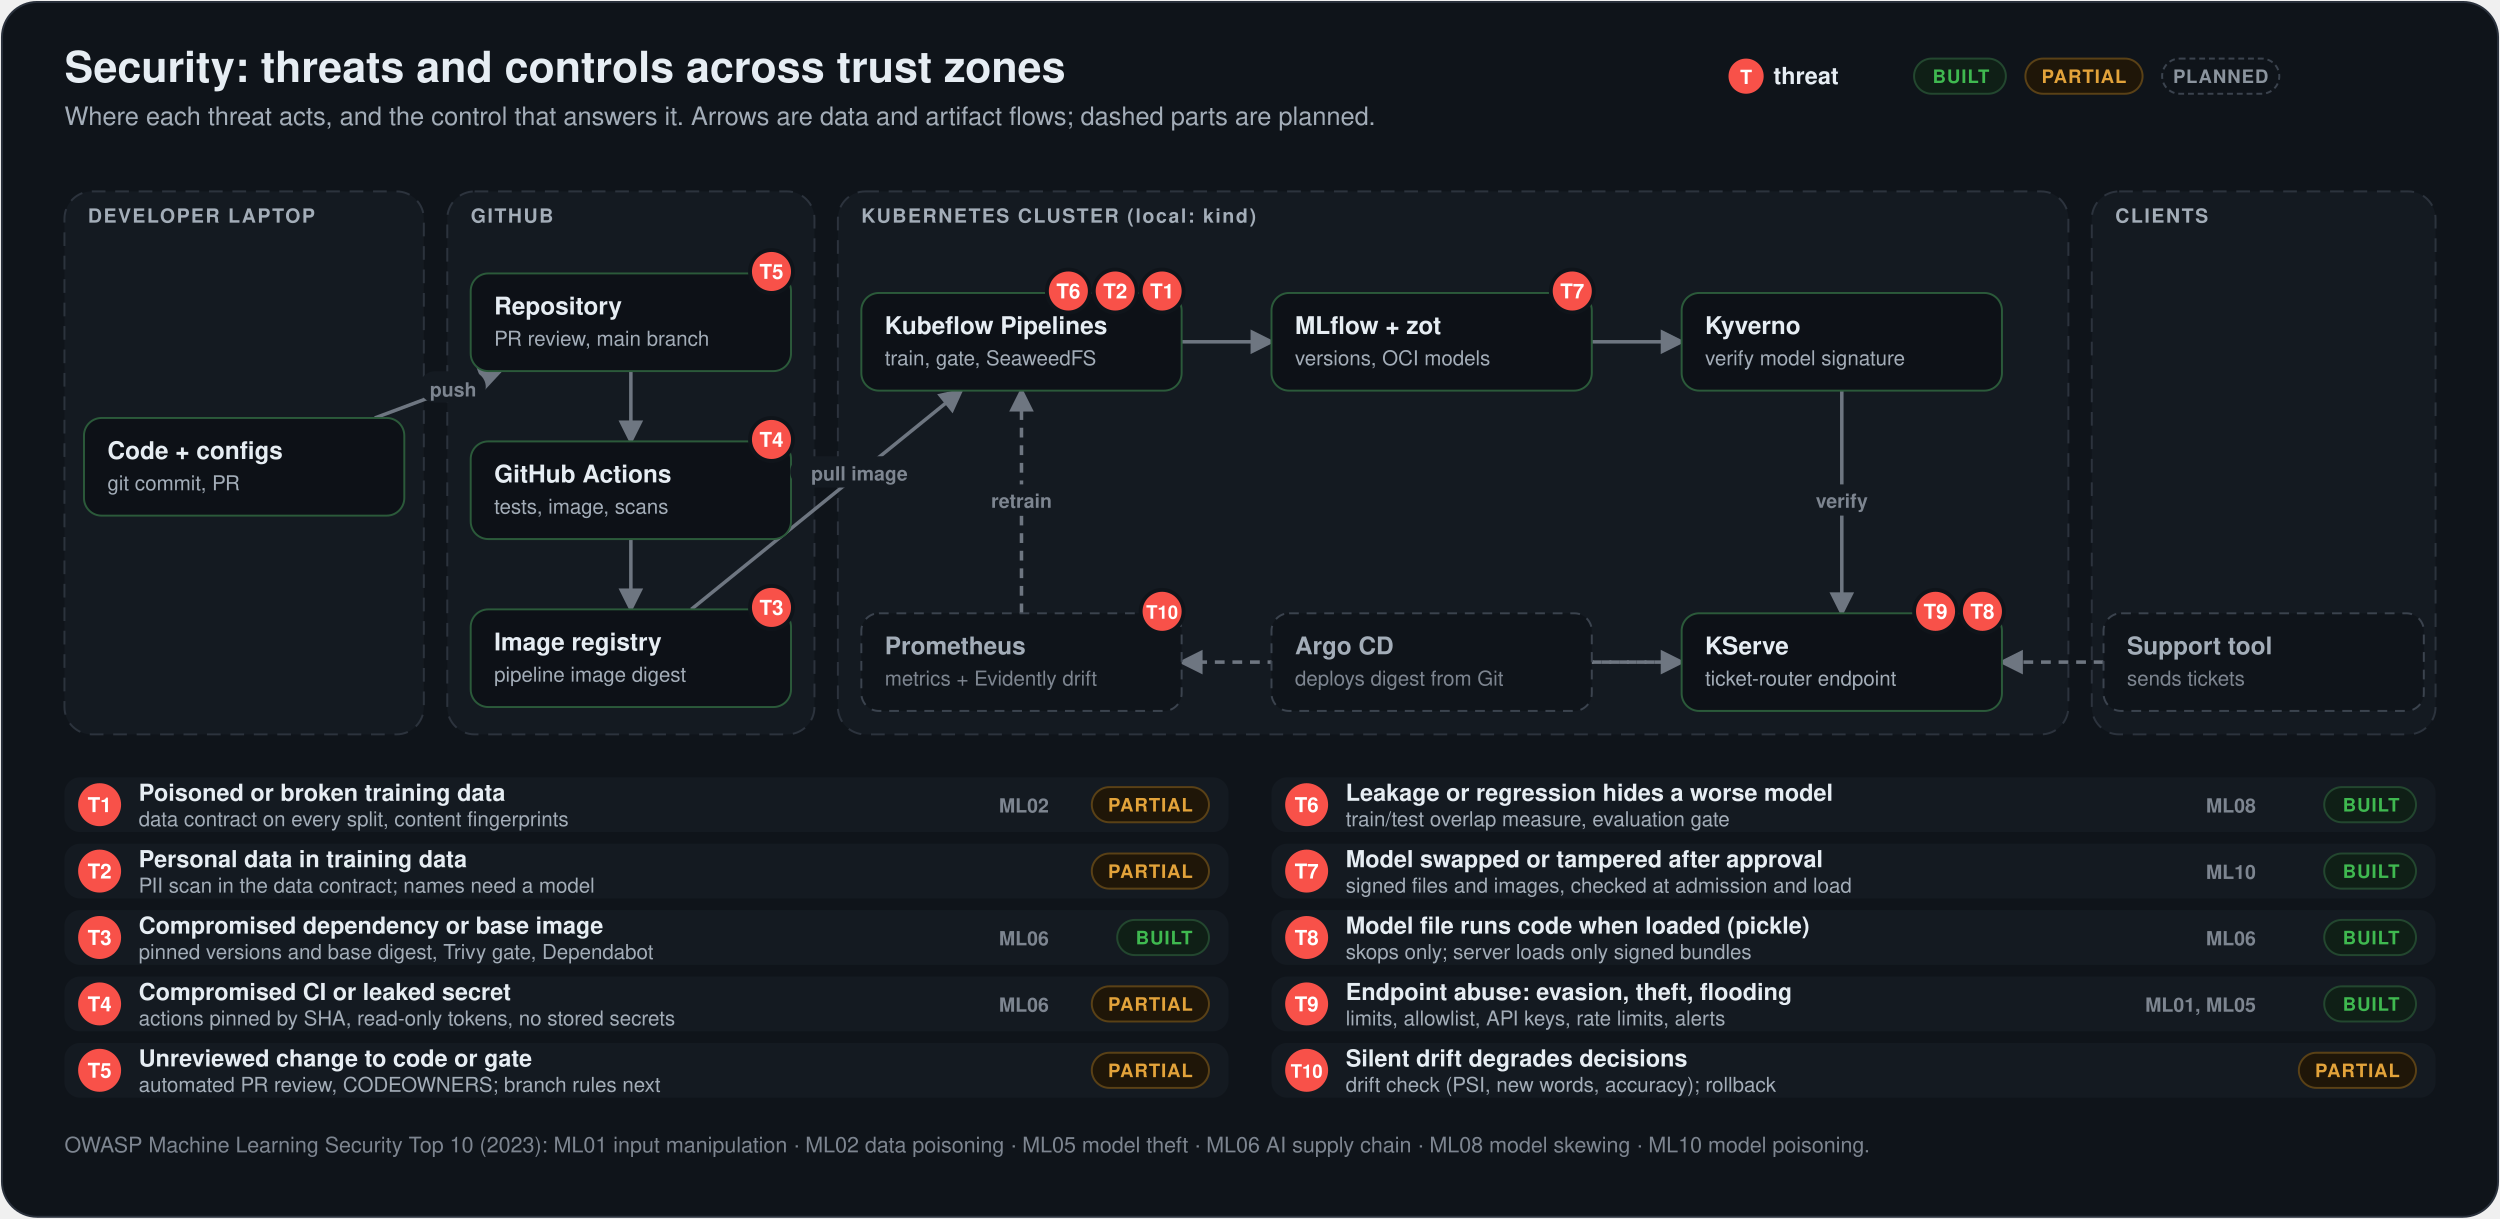
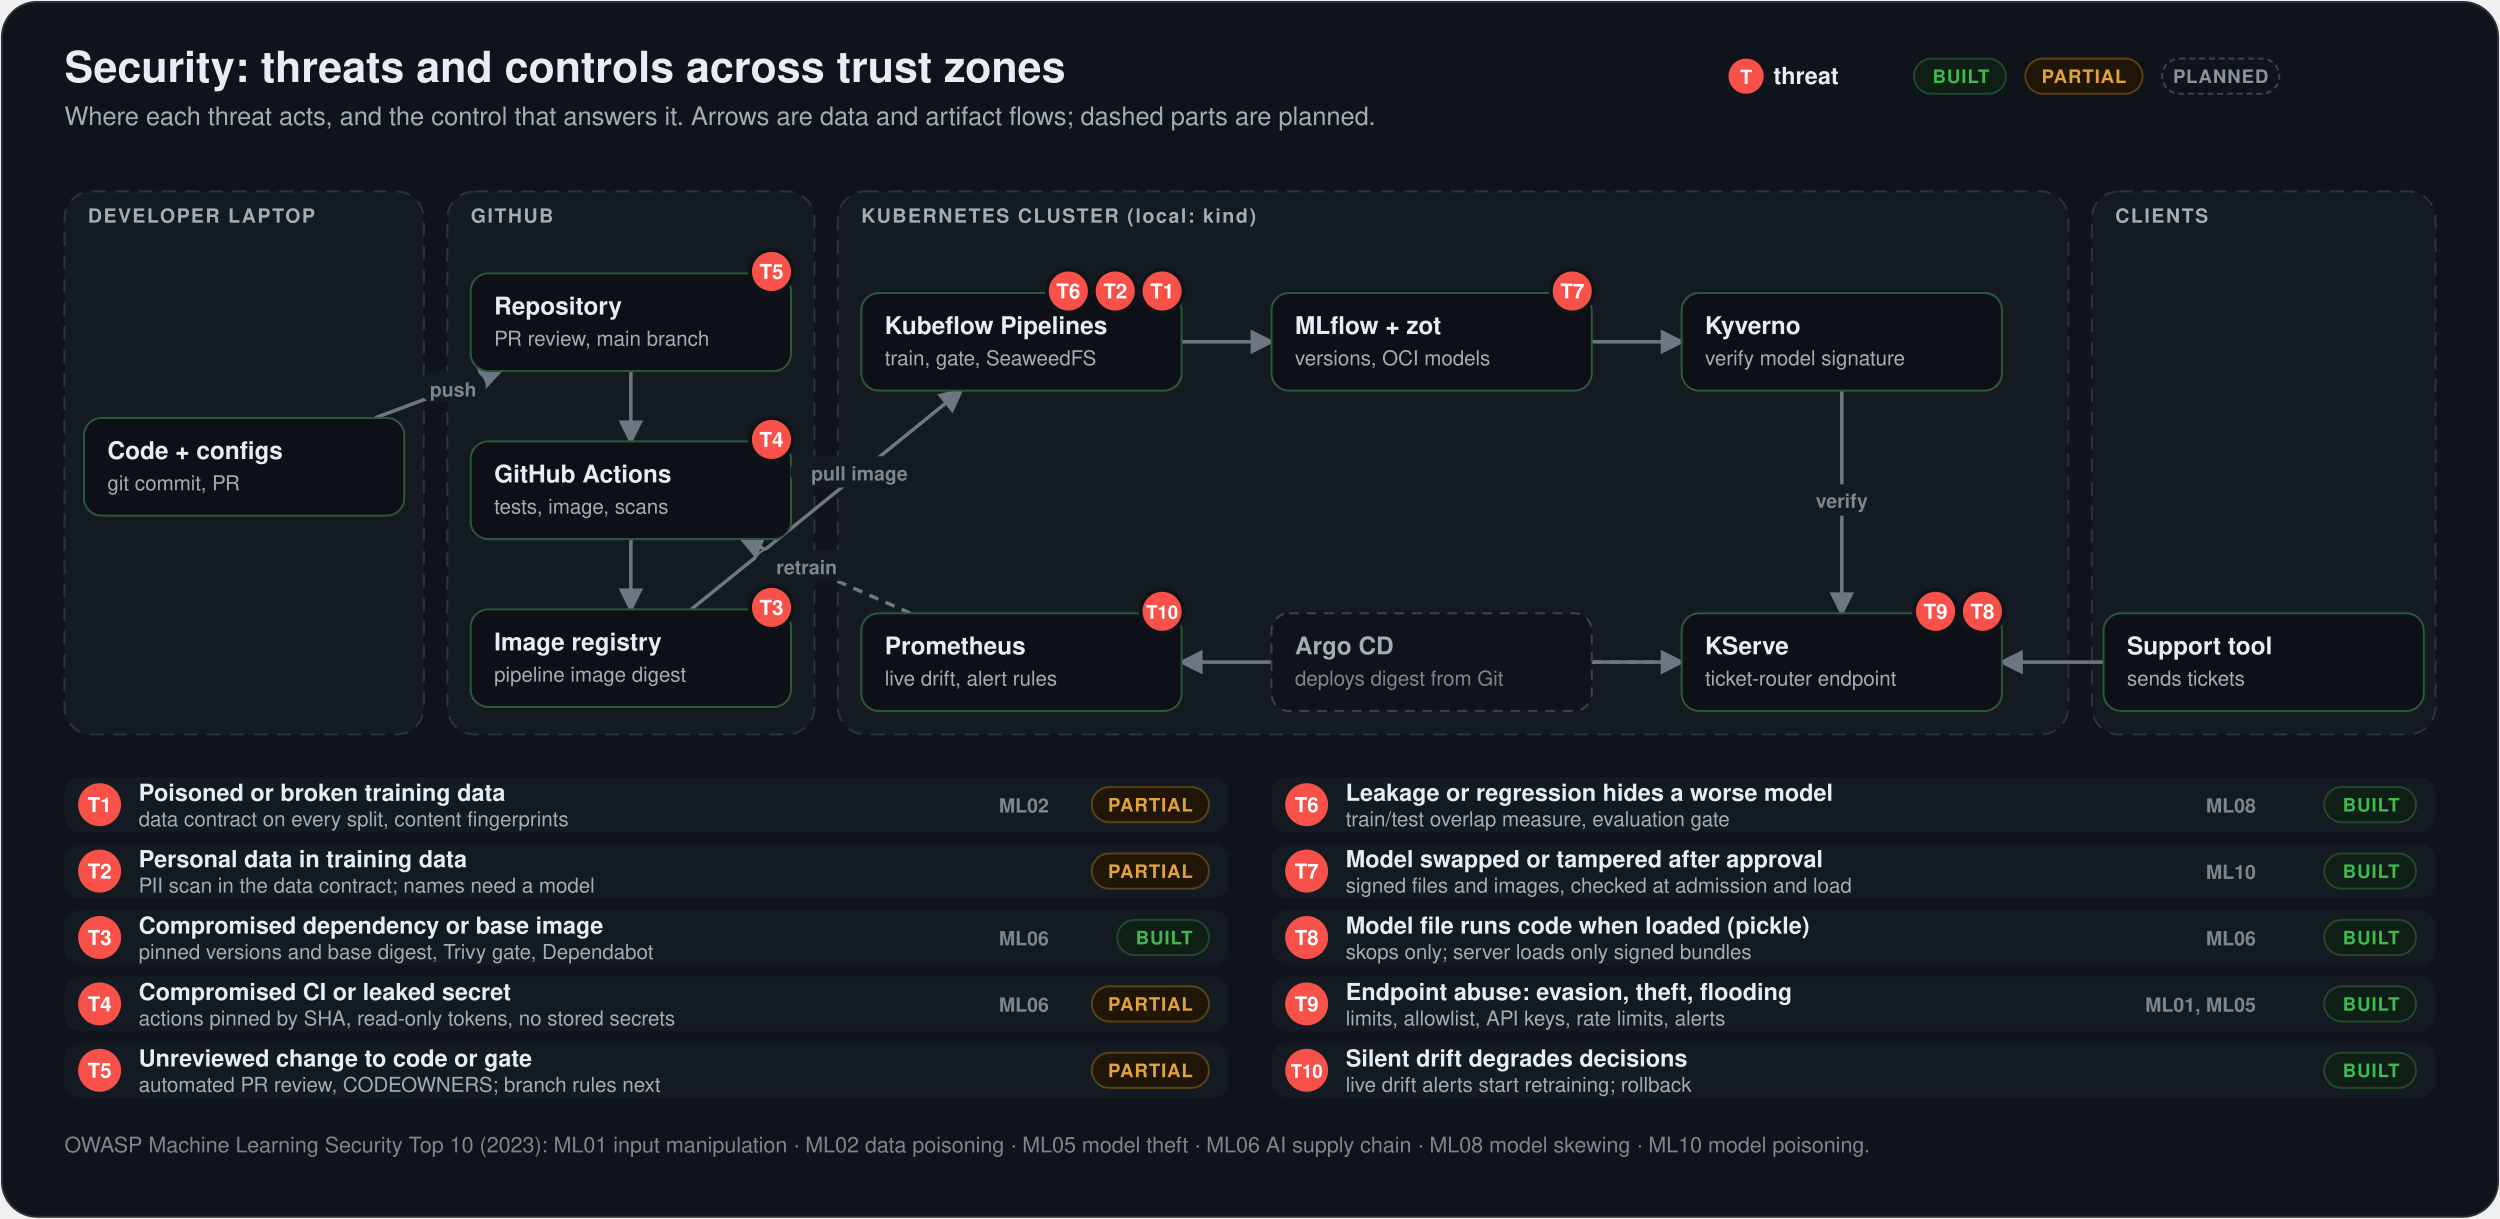
<svg xmlns="http://www.w3.org/2000/svg" width="1280" height="624" viewBox="0 0 1280 624" role="img" aria-labelledby="title desc" font-family="-apple-system, BlinkMacSystemFont, 'Segoe UI', Helvetica, Arial, sans-serif">
  <defs>
    <marker id="arrow" viewBox="0 0 10 10" refX="8.5" refY="5" markerWidth="7" markerHeight="7" orient="auto-start-reverse">
      <path d="M0 0 L10 5 L0 10 z" fill="#6e7681" />
    </marker>
  </defs>
  <rect x="1" y="1" width="1278" height="622" rx="18" fill="#0f141a" stroke="#2a313c" />
  <text x="33" y="42" font-size="22" font-weight="700" fill="#e6edf3" text-anchor="start">Security: threats and controls across trust zones</text>
  <text x="33" y="64" font-size="13" font-weight="400" fill="#a3adb8" text-anchor="start">Where each threat acts, and the control that answers it. Arrows are data and artifact flows; dashed parts are planned.</text>
  <rect x="980" y="30" width="47" height="18" rx="9" fill="#0f1f16" stroke="#23472f" />
  <text x="1004" y="42.5" font-size="9.5" font-weight="700" fill="#3fb950" text-anchor="middle" letter-spacing="0.5">BUILT</text>
  <rect x="1037" y="30" width="60" height="18" rx="9" fill="#1f1608" stroke="#5a4116" />
  <text x="1067" y="42.5" font-size="9.5" font-weight="700" fill="#e3a33a" text-anchor="middle" letter-spacing="0.5">PARTIAL</text>
  <rect x="1107" y="30" width="60" height="18" rx="9" fill="#0f141a" stroke="#3b434e" stroke-dasharray="3 2" />
  <text x="1137" y="42.5" font-size="9.5" font-weight="700" fill="#8b949e" text-anchor="middle" letter-spacing="0.5">PLANNED</text>
  <circle cx="894" cy="39" r="9" fill="#f85149" />
  <text x="894" y="43" font-size="10" font-weight="700" fill="#ffffff" text-anchor="middle">T</text>
  <text x="908" y="43" font-size="12" font-weight="600" fill="#e6edf3" text-anchor="start">threat</text>
  <rect x="33" y="98" width="184" height="278" rx="14" fill="#141a21" stroke="#2c333d" stroke-dasharray="7 5" />
  <text x="45" y="114" font-size="10" font-weight="700" fill="#a3adb8" text-anchor="start" letter-spacing="0.8">DEVELOPER LAPTOP</text>
  <rect x="229" y="98" width="188" height="278" rx="14" fill="#141a21" stroke="#2c333d" stroke-dasharray="7 5" />
  <text x="241" y="114" font-size="10" font-weight="700" fill="#a3adb8" text-anchor="start" letter-spacing="0.8">GITHUB</text>
  <rect x="429" y="98" width="630" height="278" rx="14" fill="#141a21" stroke="#2c333d" stroke-dasharray="7 5" />
  <text x="441" y="114" font-size="10" font-weight="700" fill="#a3adb8" text-anchor="start" letter-spacing="0.8">KUBERNETES CLUSTER  (local: kind)</text>
  <rect x="1071" y="98" width="176" height="278" rx="14" fill="#141a21" stroke="#2c333d" stroke-dasharray="7 5" />
  <text x="1083" y="114" font-size="10" font-weight="700" fill="#a3adb8" text-anchor="start" letter-spacing="0.8">CLIENTS</text>
  <line x1="191.9" y1="214.0" x2="256.1" y2="190.0" stroke="#6e7681" stroke-width="1.8" marker-end="url(#arrow)" />
  <line x1="323.0" y1="190.0" x2="323.0" y2="226.0" stroke="#6e7681" stroke-width="1.8" marker-end="url(#arrow)" />
  <line x1="323.0" y1="276.0" x2="323.0" y2="312.0" stroke="#6e7681" stroke-width="1.8" marker-end="url(#arrow)" />
  <line x1="353.9" y1="312.0" x2="492.1" y2="200.0" stroke="#6e7681" stroke-width="1.8" marker-end="url(#arrow)" />
  <line x1="605.0" y1="175.0" x2="651.0" y2="175.0" stroke="#6e7681" stroke-width="1.8" marker-end="url(#arrow)" />
  <line x1="815.0" y1="175.0" x2="861.0" y2="175.0" stroke="#6e7681" stroke-width="1.8" marker-end="url(#arrow)" />
  <line x1="815.0" y1="339.0" x2="861.0" y2="339.0" stroke="#6e7681" stroke-width="1.8" stroke-dasharray="5 4" marker-end="url(#arrow)" />
  <line x1="943.0" y1="200.0" x2="943.0" y2="314.0" stroke="#6e7681" stroke-width="1.8" marker-end="url(#arrow)" />
-   <line x1="1077.0" y1="339.0" x2="1025.0" y2="339.0" stroke="#6e7681" stroke-width="1.8" stroke-dasharray="5 4" marker-end="url(#arrow)" />
-   <line x1="861.0" y1="339.0" x2="605.0" y2="339.0" stroke="#6e7681" stroke-width="1.8" stroke-dasharray="5 4" marker-end="url(#arrow)" />
-   <line x1="523.0" y1="314.0" x2="523.0" y2="200.0" stroke="#6e7681" stroke-width="1.8" stroke-dasharray="5 4" marker-end="url(#arrow)" />
+   <line x1="1077.0" y1="339.0" x2="1025.0" y2="339.0" stroke="#6e7681" stroke-width="1.8" marker-end="url(#arrow)" />
+   <line x1="861.0" y1="339.0" x2="605.0" y2="339.0" stroke="#6e7681" stroke-width="1.8" marker-end="url(#arrow)" />
+   <line x1="466.2" y1="314.0" x2="379.8" y2="276.0" stroke="#6e7681" stroke-width="1.8" stroke-dasharray="5 4" marker-end="url(#arrow)" />
  <rect x="43" y="214" width="164" height="50" rx="9" fill="#0d1117" stroke="#2b5a3a" />
  <text x="55" y="235" font-size="12.5" font-weight="600" fill="#e6edf3" text-anchor="start">Code + configs</text>
  <text x="55" y="251" font-size="10.5" font-weight="400" fill="#a3adb8" text-anchor="start">git commit, PR</text>
  <rect x="241" y="140" width="164" height="50" rx="9" fill="#0d1117" stroke="#2b5a3a" />
  <text x="253" y="161" font-size="12.5" font-weight="600" fill="#e6edf3" text-anchor="start">Repository</text>
  <text x="253" y="177" font-size="10.5" font-weight="400" fill="#a3adb8" text-anchor="start">PR review, main branch</text>
  <rect x="241" y="226" width="164" height="50" rx="9" fill="#0d1117" stroke="#2b5a3a" />
  <text x="253" y="247" font-size="12.5" font-weight="600" fill="#e6edf3" text-anchor="start">GitHub Actions</text>
  <text x="253" y="263" font-size="10.5" font-weight="400" fill="#a3adb8" text-anchor="start">tests, image, scans</text>
  <rect x="241" y="312" width="164" height="50" rx="9" fill="#0d1117" stroke="#2b5a3a" />
  <text x="253" y="333" font-size="12.5" font-weight="600" fill="#e6edf3" text-anchor="start">Image registry</text>
  <text x="253" y="349" font-size="10.5" font-weight="400" fill="#a3adb8" text-anchor="start">pipeline image digest</text>
  <rect x="441" y="150" width="164" height="50" rx="9" fill="#0d1117" stroke="#2b5a3a" />
  <text x="453" y="171" font-size="12.5" font-weight="600" fill="#e6edf3" text-anchor="start">Kubeflow Pipelines</text>
  <text x="453" y="187" font-size="10.5" font-weight="400" fill="#a3adb8" text-anchor="start">train, gate, SeaweedFS</text>
  <rect x="651" y="150" width="164" height="50" rx="9" fill="#0d1117" stroke="#2b5a3a" />
  <text x="663" y="171" font-size="12.5" font-weight="600" fill="#e6edf3" text-anchor="start">MLflow + zot</text>
  <text x="663" y="187" font-size="10.5" font-weight="400" fill="#a3adb8" text-anchor="start">versions, OCI models</text>
  <rect x="861" y="150" width="164" height="50" rx="9" fill="#0d1117" stroke="#2b5a3a" />
  <text x="873" y="171" font-size="12.5" font-weight="600" fill="#e6edf3" text-anchor="start">Kyverno</text>
  <text x="873" y="187" font-size="10.5" font-weight="400" fill="#a3adb8" text-anchor="start">verify model signature</text>
-   <rect x="441" y="314" width="164" height="50" rx="9" fill="#0f141a" stroke="#3b434e" stroke-dasharray="5 4" />
-   <text x="453" y="335" font-size="12.5" font-weight="600" fill="#a3adb8" text-anchor="start">Prometheus</text>
-   <text x="453" y="351" font-size="10.5" font-weight="400" fill="#7d8590" text-anchor="start">metrics + Evidently drift</text>
+   <rect x="441" y="314" width="164" height="50" rx="9" fill="#0d1117" stroke="#2b5a3a" />
+   <text x="453" y="335" font-size="12.5" font-weight="600" fill="#e6edf3" text-anchor="start">Prometheus</text>
+   <text x="453" y="351" font-size="10.5" font-weight="400" fill="#a3adb8" text-anchor="start">live drift, alert rules</text>
  <rect x="651" y="314" width="164" height="50" rx="9" fill="#0f141a" stroke="#3b434e" stroke-dasharray="5 4" />
  <text x="663" y="335" font-size="12.5" font-weight="600" fill="#a3adb8" text-anchor="start">Argo CD</text>
  <text x="663" y="351" font-size="10.5" font-weight="400" fill="#7d8590" text-anchor="start">deploys digest from Git</text>
  <rect x="861" y="314" width="164" height="50" rx="9" fill="#0d1117" stroke="#2b5a3a" />
  <text x="873" y="335" font-size="12.5" font-weight="600" fill="#e6edf3" text-anchor="start">KServe</text>
  <text x="873" y="351" font-size="10.5" font-weight="400" fill="#a3adb8" text-anchor="start">ticket-router endpoint</text>
-   <rect x="1077" y="314" width="164" height="50" rx="9" fill="#0f141a" stroke="#3b434e" stroke-dasharray="5 4" />
-   <text x="1089" y="335" font-size="12.5" font-weight="600" fill="#a3adb8" text-anchor="start">Support tool</text>
-   <text x="1089" y="351" font-size="10.5" font-weight="400" fill="#7d8590" text-anchor="start">sends tickets</text>
+   <rect x="1077" y="314" width="164" height="50" rx="9" fill="#0d1117" stroke="#2b5a3a" />
+   <text x="1089" y="335" font-size="12.5" font-weight="600" fill="#e6edf3" text-anchor="start">Support tool</text>
+   <text x="1089" y="351" font-size="10.5" font-weight="400" fill="#a3adb8" text-anchor="start">sends tickets</text>
  <rect x="214.7" y="190.1" width="34" height="16" rx="8" fill="#141a21" />
  <text x="232" y="203" font-size="10" font-weight="600" fill="#7d8590" text-anchor="middle">push</text>
  <rect x="404.6" y="233.6" width="70" height="16" rx="8" fill="#141a21" />
  <text x="440" y="246" font-size="10" font-weight="600" fill="#7d8590" text-anchor="middle">pull image</text>
  <rect x="920.0" y="248.0" width="46" height="16" rx="8" fill="#141a21" />
  <text x="943" y="260" font-size="10" font-weight="600" fill="#7d8590" text-anchor="middle">verify</text>
-   <rect x="497.0" y="248.0" width="52" height="16" rx="8" fill="#141a21" />
-   <text x="523" y="260" font-size="10" font-weight="600" fill="#7d8590" text-anchor="middle">retrain</text>
+   <rect x="386.6" y="281.4" width="52" height="16" rx="8" fill="#141a21" />
+   <text x="413" y="294" font-size="10" font-weight="600" fill="#7d8590" text-anchor="middle">retrain</text>
  <circle cx="595" cy="149" r="11" fill="#f85149" stroke="#0f141a" stroke-width="2" />
  <text x="595" y="152.8" font-size="10.5" font-weight="700" fill="#ffffff" text-anchor="middle">T1</text>
  <circle cx="571" cy="149" r="11" fill="#f85149" stroke="#0f141a" stroke-width="2" />
  <text x="571" y="152.8" font-size="10.5" font-weight="700" fill="#ffffff" text-anchor="middle">T2</text>
  <circle cx="395" cy="311" r="11" fill="#f85149" stroke="#0f141a" stroke-width="2" />
  <text x="395" y="314.8" font-size="10.5" font-weight="700" fill="#ffffff" text-anchor="middle">T3</text>
  <circle cx="395" cy="225" r="11" fill="#f85149" stroke="#0f141a" stroke-width="2" />
  <text x="395" y="228.8" font-size="10.5" font-weight="700" fill="#ffffff" text-anchor="middle">T4</text>
  <circle cx="395" cy="139" r="11" fill="#f85149" stroke="#0f141a" stroke-width="2" />
  <text x="395" y="142.8" font-size="10.5" font-weight="700" fill="#ffffff" text-anchor="middle">T5</text>
  <circle cx="547" cy="149" r="11" fill="#f85149" stroke="#0f141a" stroke-width="2" />
  <text x="547" y="152.8" font-size="10.5" font-weight="700" fill="#ffffff" text-anchor="middle">T6</text>
  <circle cx="805" cy="149" r="11" fill="#f85149" stroke="#0f141a" stroke-width="2" />
  <text x="805" y="152.8" font-size="10.5" font-weight="700" fill="#ffffff" text-anchor="middle">T7</text>
  <circle cx="1015" cy="313" r="11" fill="#f85149" stroke="#0f141a" stroke-width="2" />
  <text x="1015" y="316.8" font-size="10.5" font-weight="700" fill="#ffffff" text-anchor="middle">T8</text>
  <circle cx="991" cy="313" r="11" fill="#f85149" stroke="#0f141a" stroke-width="2" />
  <text x="991" y="316.8" font-size="10.5" font-weight="700" fill="#ffffff" text-anchor="middle">T9</text>
  <circle cx="595" cy="313" r="11" fill="#f85149" stroke="#0f141a" stroke-width="2" />
  <text x="595" y="316.8" font-size="9.5" font-weight="700" fill="#ffffff" text-anchor="middle">T10</text>
  <rect x="33" y="398" width="596" height="28" rx="8" fill="#141a21" />
  <circle cx="51" cy="412" r="11" fill="#f85149" />
  <text x="51" y="415.8" font-size="10.5" font-weight="700" fill="#ffffff" text-anchor="middle">T1</text>
  <text x="71" y="410" font-size="12" font-weight="650" fill="#e6edf3" text-anchor="start">Poisoned or broken training data</text>
  <text x="71" y="423" font-size="10.5" font-weight="400" fill="#a3adb8" text-anchor="start">data contract on every split, content fingerprints</text>
  <text x="537" y="416" font-size="10" font-weight="600" fill="#7d8590" text-anchor="end">ML02</text>
  <rect x="559" y="403" width="60" height="18" rx="9" fill="#1f1608" stroke="#5a4116" />
  <text x="589" y="415.5" font-size="9.5" font-weight="700" fill="#e3a33a" text-anchor="middle" letter-spacing="0.5">PARTIAL</text>
  <rect x="33" y="432" width="596" height="28" rx="8" fill="#141a21" />
  <circle cx="51" cy="446" r="11" fill="#f85149" />
  <text x="51" y="449.8" font-size="10.5" font-weight="700" fill="#ffffff" text-anchor="middle">T2</text>
  <text x="71" y="444" font-size="12" font-weight="650" fill="#e6edf3" text-anchor="start">Personal data in training data</text>
  <text x="71" y="457" font-size="10.5" font-weight="400" fill="#a3adb8" text-anchor="start">PII scan in the data contract; names need a model</text>
  <text x="537" y="450" font-size="10" font-weight="600" fill="#7d8590" text-anchor="end" />
  <rect x="559" y="437" width="60" height="18" rx="9" fill="#1f1608" stroke="#5a4116" />
  <text x="589" y="449.5" font-size="9.5" font-weight="700" fill="#e3a33a" text-anchor="middle" letter-spacing="0.5">PARTIAL</text>
  <rect x="33" y="466" width="596" height="28" rx="8" fill="#141a21" />
  <circle cx="51" cy="480" r="11" fill="#f85149" />
  <text x="51" y="483.8" font-size="10.5" font-weight="700" fill="#ffffff" text-anchor="middle">T3</text>
  <text x="71" y="478" font-size="12" font-weight="650" fill="#e6edf3" text-anchor="start">Compromised dependency or base image</text>
  <text x="71" y="491" font-size="10.5" font-weight="400" fill="#a3adb8" text-anchor="start">pinned versions and base digest, Trivy gate, Dependabot</text>
  <text x="537" y="484" font-size="10" font-weight="600" fill="#7d8590" text-anchor="end">ML06</text>
  <rect x="572" y="471" width="47" height="18" rx="9" fill="#0f1f16" stroke="#23472f" />
  <text x="596" y="483.5" font-size="9.5" font-weight="700" fill="#3fb950" text-anchor="middle" letter-spacing="0.5">BUILT</text>
  <rect x="33" y="500" width="596" height="28" rx="8" fill="#141a21" />
  <circle cx="51" cy="514" r="11" fill="#f85149" />
  <text x="51" y="517.8" font-size="10.5" font-weight="700" fill="#ffffff" text-anchor="middle">T4</text>
  <text x="71" y="512" font-size="12" font-weight="650" fill="#e6edf3" text-anchor="start">Compromised CI or leaked secret</text>
  <text x="71" y="525" font-size="10.5" font-weight="400" fill="#a3adb8" text-anchor="start">actions pinned by SHA, read-only tokens, no stored secrets</text>
  <text x="537" y="518" font-size="10" font-weight="600" fill="#7d8590" text-anchor="end">ML06</text>
  <rect x="559" y="505" width="60" height="18" rx="9" fill="#1f1608" stroke="#5a4116" />
  <text x="589" y="517.5" font-size="9.5" font-weight="700" fill="#e3a33a" text-anchor="middle" letter-spacing="0.5">PARTIAL</text>
  <rect x="33" y="534" width="596" height="28" rx="8" fill="#141a21" />
  <circle cx="51" cy="548" r="11" fill="#f85149" />
  <text x="51" y="551.8" font-size="10.5" font-weight="700" fill="#ffffff" text-anchor="middle">T5</text>
  <text x="71" y="546" font-size="12" font-weight="650" fill="#e6edf3" text-anchor="start">Unreviewed change to code or gate</text>
  <text x="71" y="559" font-size="10.5" font-weight="400" fill="#a3adb8" text-anchor="start">automated PR review, CODEOWNERS; branch rules next</text>
  <text x="537" y="552" font-size="10" font-weight="600" fill="#7d8590" text-anchor="end" />
  <rect x="559" y="539" width="60" height="18" rx="9" fill="#1f1608" stroke="#5a4116" />
  <text x="589" y="551.5" font-size="9.5" font-weight="700" fill="#e3a33a" text-anchor="middle" letter-spacing="0.5">PARTIAL</text>
  <rect x="651" y="398" width="596" height="28" rx="8" fill="#141a21" />
  <circle cx="669" cy="412" r="11" fill="#f85149" />
  <text x="669" y="415.8" font-size="10.5" font-weight="700" fill="#ffffff" text-anchor="middle">T6</text>
  <text x="689" y="410" font-size="12" font-weight="650" fill="#e6edf3" text-anchor="start">Leakage or regression hides a worse model</text>
  <text x="689" y="423" font-size="10.5" font-weight="400" fill="#a3adb8" text-anchor="start">train/test overlap measure, evaluation gate</text>
  <text x="1155" y="416" font-size="10" font-weight="600" fill="#7d8590" text-anchor="end">ML08</text>
  <rect x="1190" y="403" width="47" height="18" rx="9" fill="#0f1f16" stroke="#23472f" />
  <text x="1214" y="415.5" font-size="9.5" font-weight="700" fill="#3fb950" text-anchor="middle" letter-spacing="0.5">BUILT</text>
  <rect x="651" y="432" width="596" height="28" rx="8" fill="#141a21" />
  <circle cx="669" cy="446" r="11" fill="#f85149" />
  <text x="669" y="449.8" font-size="10.5" font-weight="700" fill="#ffffff" text-anchor="middle">T7</text>
  <text x="689" y="444" font-size="12" font-weight="650" fill="#e6edf3" text-anchor="start">Model swapped or tampered after approval</text>
  <text x="689" y="457" font-size="10.5" font-weight="400" fill="#a3adb8" text-anchor="start">signed files and images, checked at admission and load</text>
  <text x="1155" y="450" font-size="10" font-weight="600" fill="#7d8590" text-anchor="end">ML10</text>
  <rect x="1190" y="437" width="47" height="18" rx="9" fill="#0f1f16" stroke="#23472f" />
  <text x="1214" y="449.5" font-size="9.5" font-weight="700" fill="#3fb950" text-anchor="middle" letter-spacing="0.5">BUILT</text>
  <rect x="651" y="466" width="596" height="28" rx="8" fill="#141a21" />
  <circle cx="669" cy="480" r="11" fill="#f85149" />
  <text x="669" y="483.8" font-size="10.5" font-weight="700" fill="#ffffff" text-anchor="middle">T8</text>
  <text x="689" y="478" font-size="12" font-weight="650" fill="#e6edf3" text-anchor="start">Model file runs code when loaded (pickle)</text>
  <text x="689" y="491" font-size="10.5" font-weight="400" fill="#a3adb8" text-anchor="start">skops only; server loads only signed bundles</text>
  <text x="1155" y="484" font-size="10" font-weight="600" fill="#7d8590" text-anchor="end">ML06</text>
  <rect x="1190" y="471" width="47" height="18" rx="9" fill="#0f1f16" stroke="#23472f" />
  <text x="1214" y="483.5" font-size="9.5" font-weight="700" fill="#3fb950" text-anchor="middle" letter-spacing="0.5">BUILT</text>
  <rect x="651" y="500" width="596" height="28" rx="8" fill="#141a21" />
  <circle cx="669" cy="514" r="11" fill="#f85149" />
  <text x="669" y="517.8" font-size="10.5" font-weight="700" fill="#ffffff" text-anchor="middle">T9</text>
  <text x="689" y="512" font-size="12" font-weight="650" fill="#e6edf3" text-anchor="start">Endpoint abuse: evasion, theft, flooding</text>
  <text x="689" y="525" font-size="10.5" font-weight="400" fill="#a3adb8" text-anchor="start">limits, allowlist, API keys, rate limits, alerts</text>
  <text x="1155" y="518" font-size="10" font-weight="600" fill="#7d8590" text-anchor="end">ML01, ML05</text>
  <rect x="1190" y="505" width="47" height="18" rx="9" fill="#0f1f16" stroke="#23472f" />
  <text x="1214" y="517.5" font-size="9.5" font-weight="700" fill="#3fb950" text-anchor="middle" letter-spacing="0.5">BUILT</text>
  <rect x="651" y="534" width="596" height="28" rx="8" fill="#141a21" />
  <circle cx="669" cy="548" r="11" fill="#f85149" />
  <text x="669" y="551.8" font-size="9.5" font-weight="700" fill="#ffffff" text-anchor="middle">T10</text>
  <text x="689" y="546" font-size="12" font-weight="650" fill="#e6edf3" text-anchor="start">Silent drift degrades decisions</text>
-   <text x="689" y="559" font-size="10.5" font-weight="400" fill="#a3adb8" text-anchor="start">drift check (PSI, new words, accuracy); rollback</text>
+   <text x="689" y="559" font-size="10.5" font-weight="400" fill="#a3adb8" text-anchor="start">live drift alerts start retraining; rollback</text>
  <text x="1155" y="552" font-size="10" font-weight="600" fill="#7d8590" text-anchor="end" />
-   <rect x="1177" y="539" width="60" height="18" rx="9" fill="#1f1608" stroke="#5a4116" />
-   <text x="1207" y="551.5" font-size="9.5" font-weight="700" fill="#e3a33a" text-anchor="middle" letter-spacing="0.5">PARTIAL</text>
+   <rect x="1190" y="539" width="47" height="18" rx="9" fill="#0f1f16" stroke="#23472f" />
+   <text x="1214" y="551.5" font-size="9.5" font-weight="700" fill="#3fb950" text-anchor="middle" letter-spacing="0.5">BUILT</text>
  <text x="33" y="590" font-size="11" font-weight="500" fill="#7d8590" text-anchor="start">OWASP Machine Learning Security Top 10 (2023): ML01 input manipulation · ML02 data poisoning · ML05 model theft · ML06 AI supply chain · ML08 model skewing · ML10 model poisoning.</text>
</svg>
